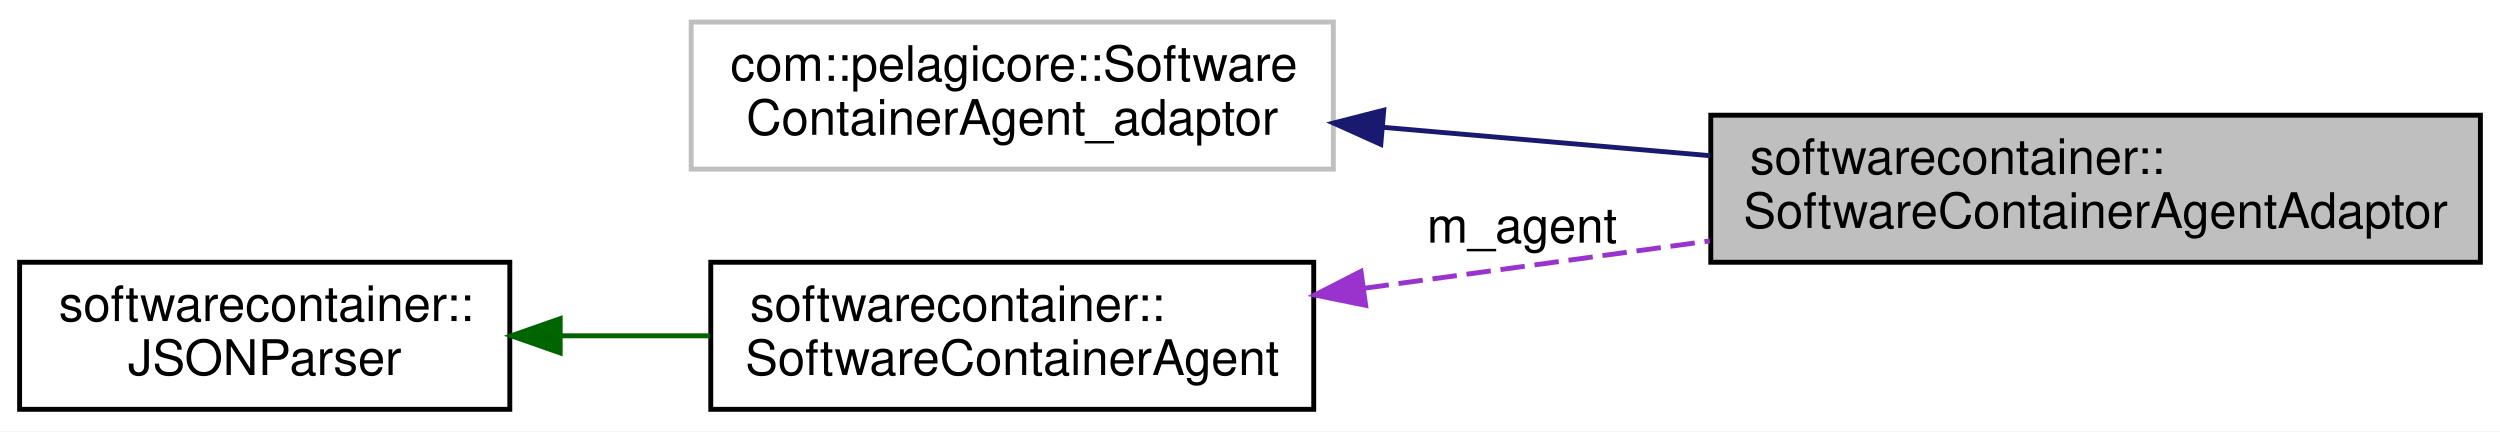
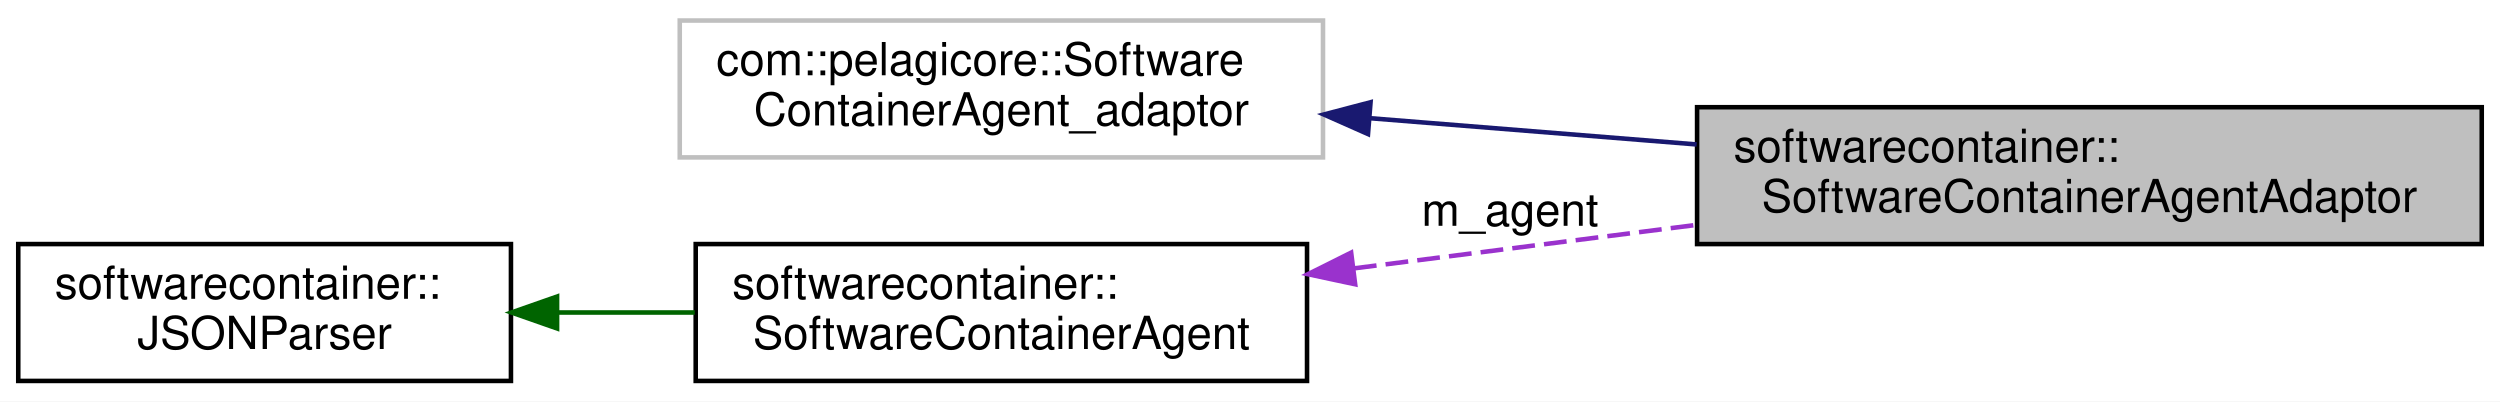
- <svg xmlns="http://www.w3.org/2000/svg" xmlns:xlink="http://www.w3.org/1999/xlink" width="510pt" height="88pt" viewBox="0.00 0.00 510.00 88.00">
+ <svg xmlns="http://www.w3.org/2000/svg" xmlns:xlink="http://www.w3.org/1999/xlink" width="548pt" height="88pt" viewBox="0.00 0.00 548.00 88.00">
  <g id="graph0" class="graph" transform="scale(1 1) rotate(0) translate(4 84)">
-     <polygon fill="white" stroke="none" points="-4,4 -4,-84 506,-84 506,4 -4,4" />
+     <polygon fill="white" stroke="none" points="-4,4 -4,-84 544,-84 544,4 -4,4" />
    <g id="node1" class="node">
-       <polygon fill="#bfbfbf" stroke="black" points="345,-30.5 345,-60.5 502,-60.5 502,-30.5 345,-30.5" />
-       <text text-anchor="start" x="353" y="-48.5" font-family="Helvetica,sans-Serif" font-size="10.00">softwarecontainer::</text>
-       <text text-anchor="middle" x="423.5" y="-37.5" font-family="Helvetica,sans-Serif" font-size="10.00">SoftwareContainerAgentAdaptor</text>
+       <polygon fill="#bfbfbf" stroke="black" points="368,-30.5 368,-60.5 540,-60.5 540,-30.5 368,-30.5" />
+       <text text-anchor="start" x="376" y="-48.5" font-family="Helvetica,sans-Serif" font-size="10.00">softwarecontainer::</text>
+       <text text-anchor="middle" x="454" y="-37.5" font-family="Helvetica,sans-Serif" font-size="10.00">SoftwareContainerAgentAdaptor</text>
    </g>
    <g id="node2" class="node">
-       <polygon fill="white" stroke="#bfbfbf" points="137,-49.5 137,-79.5 268,-79.5 268,-49.5 137,-49.5" />
-       <text text-anchor="start" x="145" y="-67.5" font-family="Helvetica,sans-Serif" font-size="10.00">com::pelagicore::Software</text>
-       <text text-anchor="middle" x="202.5" y="-56.5" font-family="Helvetica,sans-Serif" font-size="10.00">ContainerAgent_adaptor</text>
+       <polygon fill="white" stroke="#bfbfbf" points="145,-49.5 145,-79.5 286,-79.5 286,-49.5 145,-49.5" />
+       <text text-anchor="start" x="153" y="-67.5" font-family="Helvetica,sans-Serif" font-size="10.00">com::pelagicore::Software</text>
+       <text text-anchor="middle" x="215.5" y="-56.5" font-family="Helvetica,sans-Serif" font-size="10.00">ContainerAgent_adaptor</text>
    </g>
    <g id="edge1" class="edge">
-       <path fill="none" stroke="midnightblue" d="M278.089,-58.029C299.627,-56.16 323.177,-54.117 344.894,-52.233" />
-       <polygon fill="midnightblue" stroke="midnightblue" points="277.683,-54.551 268.023,-58.902 278.288,-61.525 277.683,-54.551" />
+       <path fill="none" stroke="midnightblue" d="M296.255,-58.093C319.306,-56.241 344.548,-54.213 367.91,-52.336" />
+       <polygon fill="midnightblue" stroke="midnightblue" points="295.866,-54.612 286.179,-58.902 296.427,-61.59 295.866,-54.612" />
    </g>
    <g id="node3" class="node">
      <g id="a_node3">
        <a xlink:href="classsoftwarecontainer_1_1_software_container_agent.html" target="_top" xlink:title="A wrapper class. ">
-           <polygon fill="white" stroke="black" points="141,-0.5 141,-30.5 264,-30.5 264,-0.5 141,-0.5" />
-           <text text-anchor="start" x="149" y="-18.5" font-family="Helvetica,sans-Serif" font-size="10.00">softwarecontainer::</text>
-           <text text-anchor="middle" x="202.5" y="-7.5" font-family="Helvetica,sans-Serif" font-size="10.00">SoftwareContainerAgent</text>
+           <polygon fill="white" stroke="black" points="148.5,-0.5 148.5,-30.5 282.5,-30.5 282.5,-0.5 148.5,-0.5" />
+           <text text-anchor="start" x="156.5" y="-18.5" font-family="Helvetica,sans-Serif" font-size="10.00">softwarecontainer::</text>
+           <text text-anchor="middle" x="215.5" y="-7.5" font-family="Helvetica,sans-Serif" font-size="10.00">SoftwareContainerAgent</text>
        </a>
      </g>
    </g>
    <g id="edge2" class="edge">
-       <path fill="none" stroke="#9a32cd" stroke-dasharray="5,2" d="M274.357,-25.206C296.854,-28.288 321.846,-31.712 344.798,-34.856" />
-       <polygon fill="#9a32cd" stroke="#9a32cd" points="274.595,-21.706 264.213,-23.817 273.645,-28.642 274.595,-21.706" />
-       <text text-anchor="middle" x="306.5" y="-34.5" font-family="Helvetica,sans-Serif" font-size="10.00"> m_agent</text>
+       <path fill="none" stroke="#9a32cd" stroke-dasharray="5,2" d="M292.772,-25.175C316.697,-28.21 343.257,-31.579 367.761,-34.687" />
+       <polygon fill="#9a32cd" stroke="#9a32cd" points="293.054,-21.683 282.693,-23.897 292.173,-28.627 293.054,-21.683" />
+       <text text-anchor="middle" x="327" y="-34.5" font-family="Helvetica,sans-Serif" font-size="10.00"> m_agent</text>
    </g>
    <g id="node4" class="node">
      <g id="a_node4">
        <a xlink:href="classsoftwarecontainer_1_1_j_s_o_n_parser.html" target="_top" xlink:title="Convenience layer for the Jansson JSON parser. ">
-           <polygon fill="white" stroke="black" points="0,-0.5 0,-30.5 100,-30.5 100,-0.5 0,-0.5" />
+           <polygon fill="white" stroke="black" points="0,-0.5 0,-30.5 108,-30.5 108,-0.5 0,-0.5" />
          <text text-anchor="start" x="8" y="-18.5" font-family="Helvetica,sans-Serif" font-size="10.00">softwarecontainer::</text>
-           <text text-anchor="middle" x="50" y="-7.5" font-family="Helvetica,sans-Serif" font-size="10.00">JSONParser</text>
+           <text text-anchor="middle" x="54" y="-7.5" font-family="Helvetica,sans-Serif" font-size="10.00">JSONParser</text>
        </a>
      </g>
    </g>
    <g id="edge3" class="edge">
-       <path fill="none" stroke="darkgreen" d="M110.493,-15.5C120.458,-15.5 130.809,-15.5 140.804,-15.5" />
-       <polygon fill="darkgreen" stroke="darkgreen" points="110.279,-12 100.279,-15.5 110.279,-19 110.279,-12" />
+       <path fill="none" stroke="darkgreen" d="M118.246,-15.5C128.119,-15.5 138.345,-15.5 148.283,-15.5" />
+       <polygon fill="darkgreen" stroke="darkgreen" points="118.111,-12 108.111,-15.5 118.111,-19 118.111,-12" />
    </g>
  </g>
</svg>
